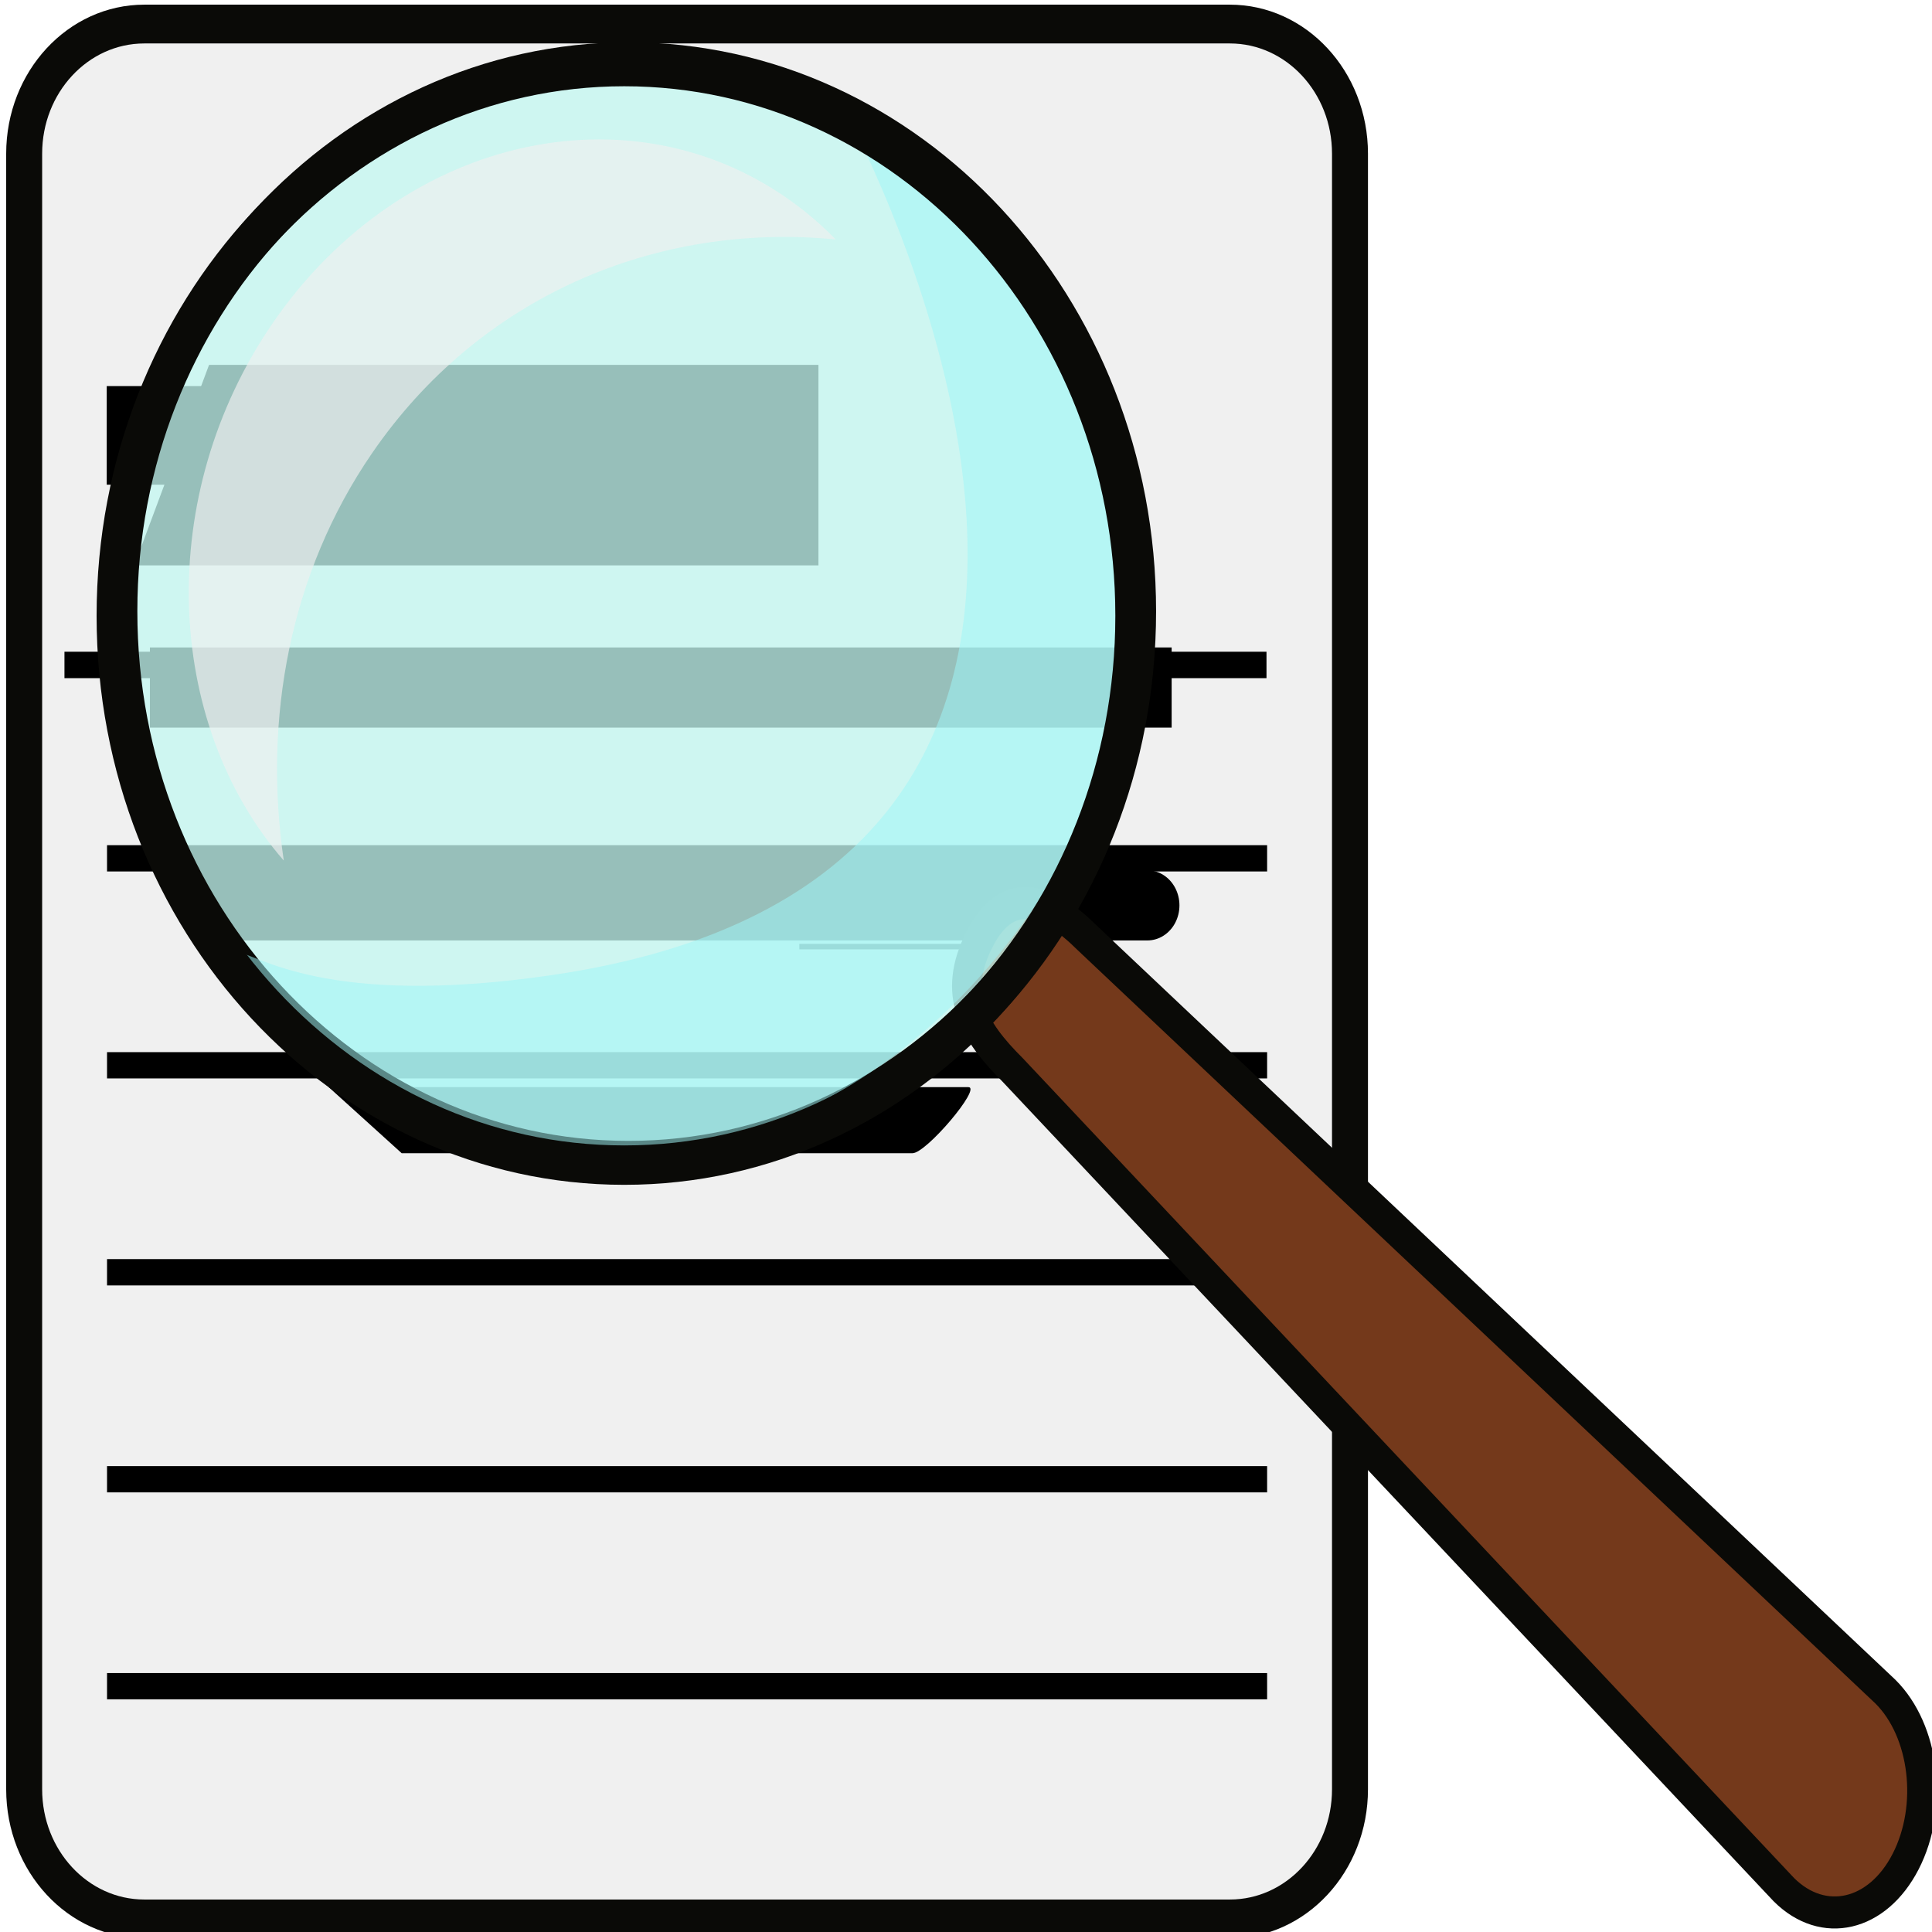
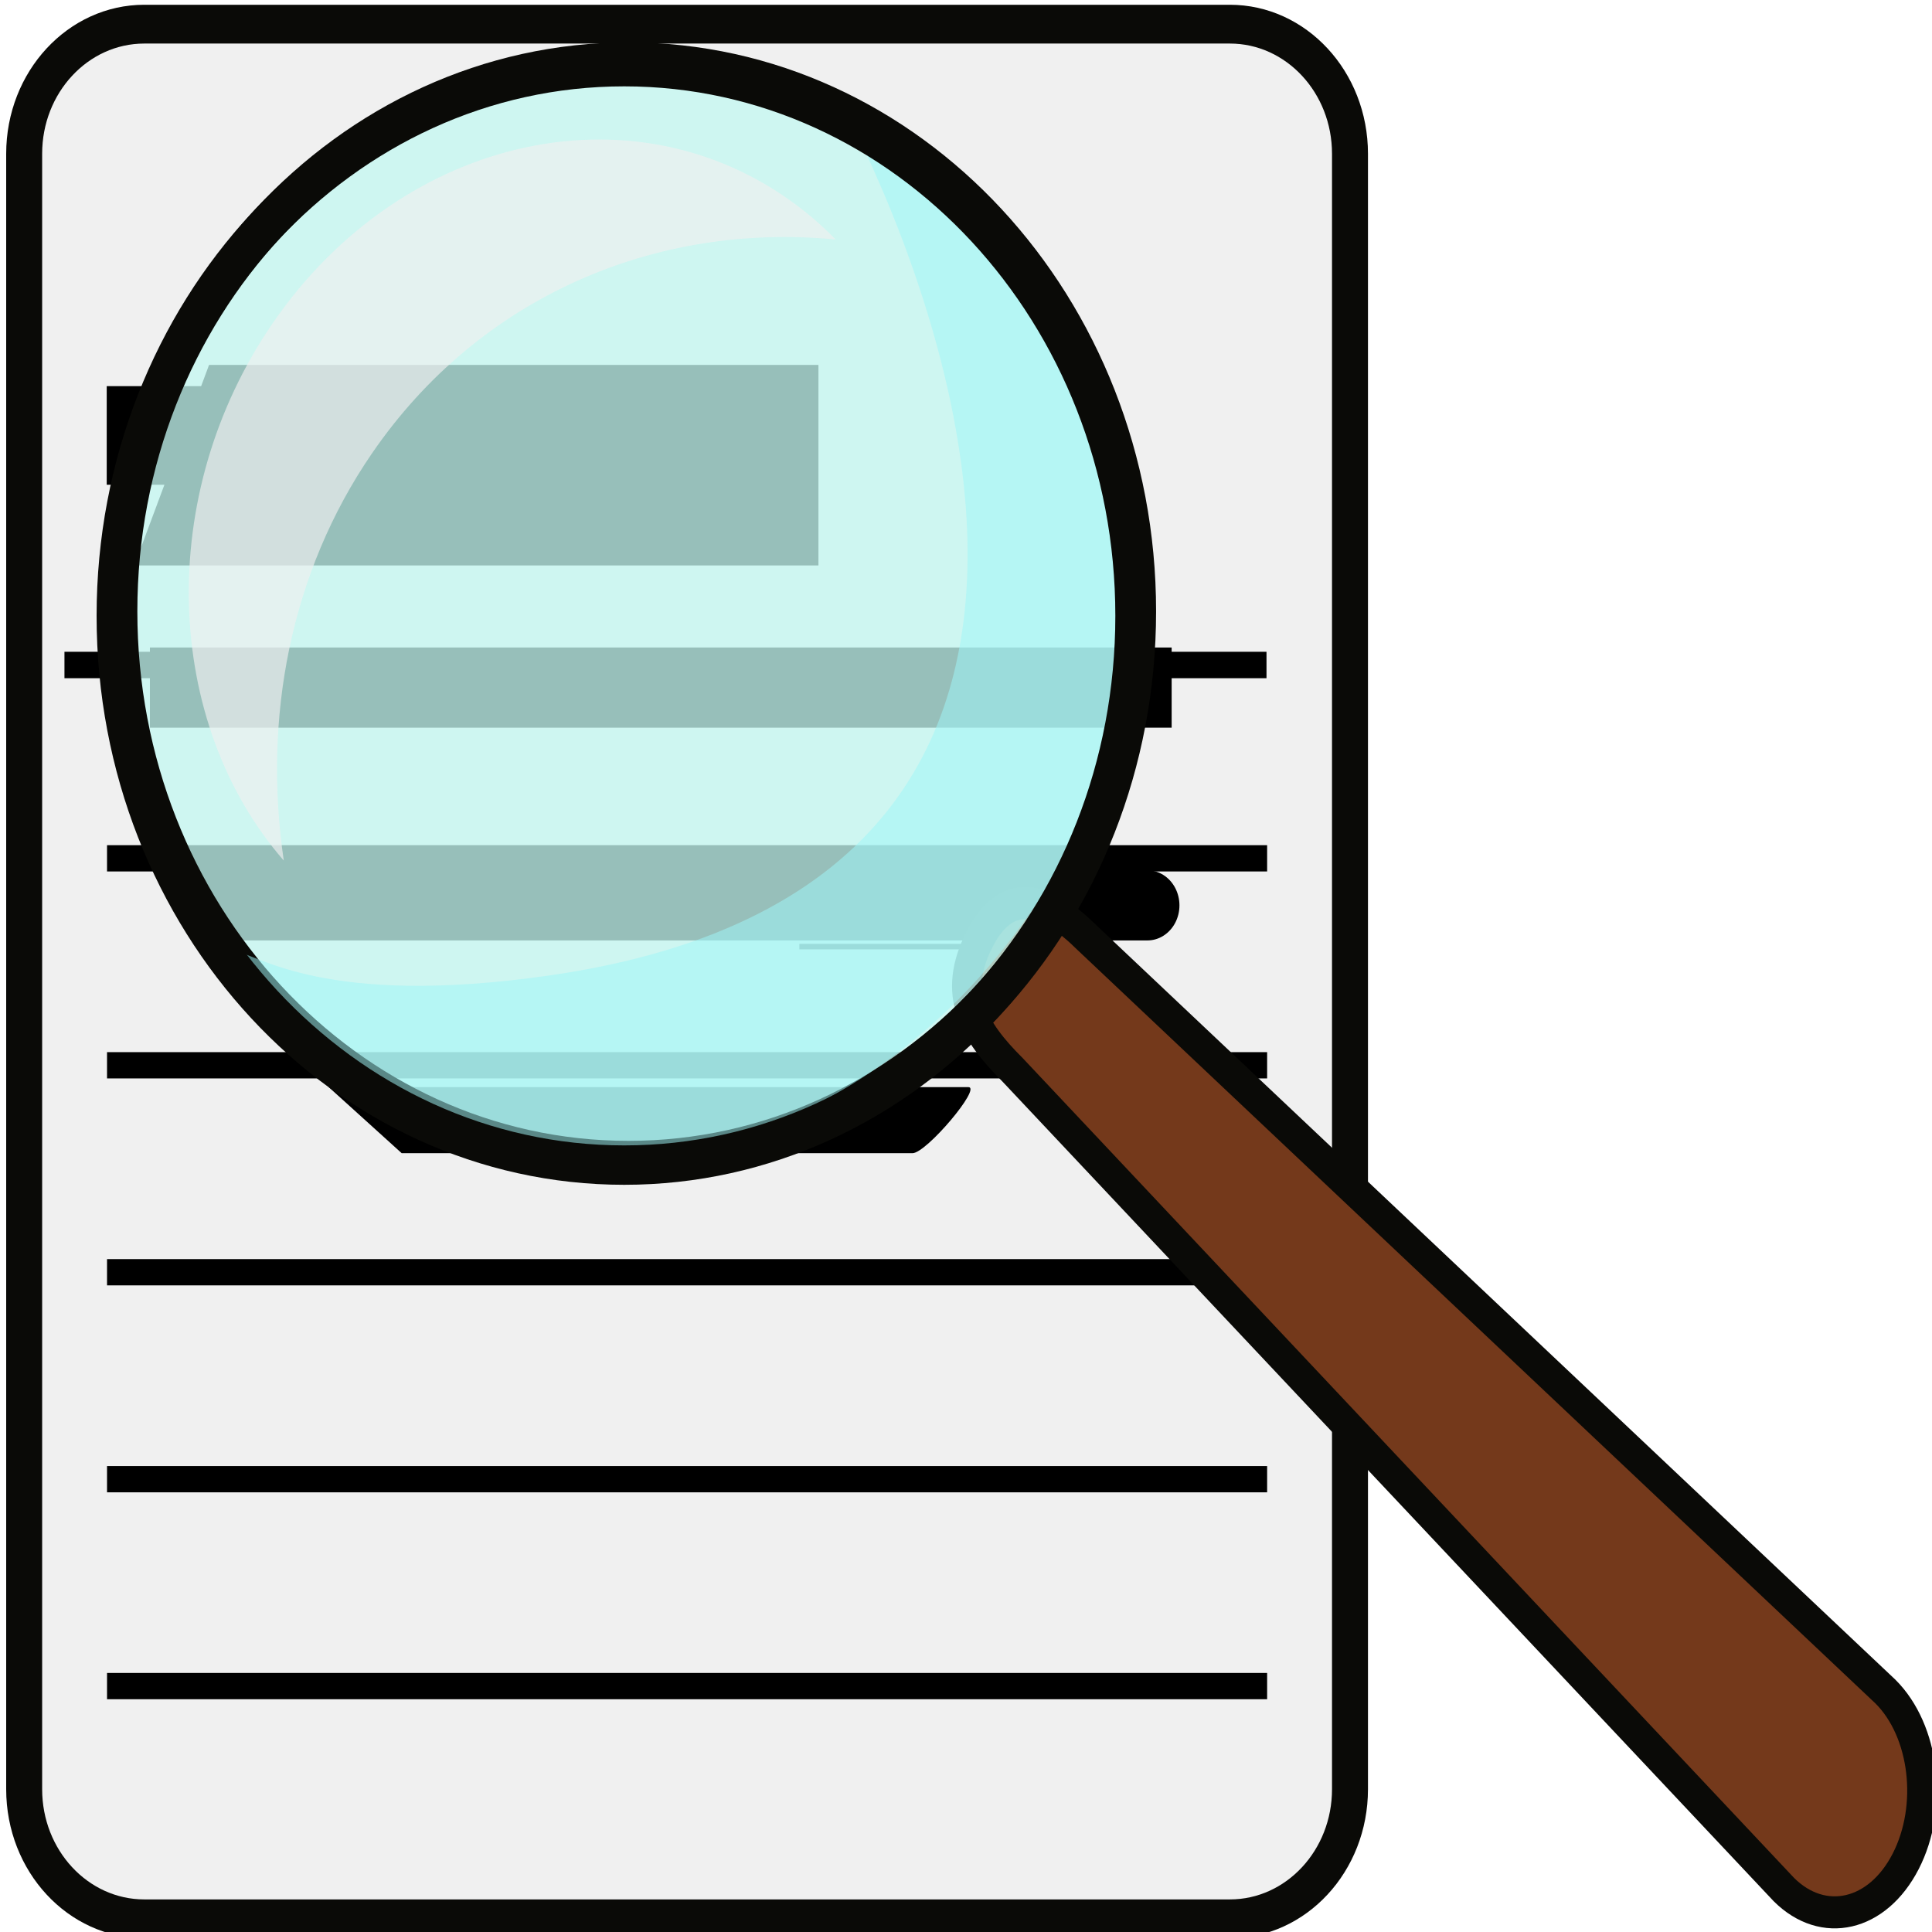
<svg xmlns="http://www.w3.org/2000/svg" xmlns:xlink="http://www.w3.org/1999/xlink" width="64px" height="64px" id="svg3123" version="1.1">
  <defs id="defs3125" />
  <g id="layer1">
-     <g transform="matrix(0.5000269,0,0,0.5000269,-118.1167,-240.305)" id="g3366">
+     <g transform="matrix(0.5000274,0,0,0.4999709,-118.1168,-240.2746)" id="g3366">
      <path style="fill:#f0f0f0;fill-opacity:0;fill-rule:evenodd;stroke:#000000;stroke-width:1.75px;stroke-linecap:butt;stroke-linejoin:miter;stroke-opacity:1" d="m 240.491,525.944 c 79.634,0 79.634,0 79.634,0" id="path2100" />
      <use x="0" y="0" xlink:href="#path2100" id="use2102" width="744.094" height="1052.362" />
      <use x="0" y="0" xlink:href="#use2102" id="use2104" width="744.094" height="1052.362" />
      <g transform="matrix(0.1921387,0,0,0.2072477,220.8319,432.2225)" id="g2319">
        <rect ry="41.429" y="241.042" x="88.424" height="605.714" width="457.143" id="rect2098" style="fill:#f0f0f0;fill-opacity:1;fill-rule:evenodd;stroke:#0a0a07;stroke-width:12.4;stroke-linecap:round;stroke-linejoin:miter;stroke-miterlimit:4;stroke-opacity:1;stroke-dasharray:none;stroke-dashoffset:0" rx="41.429" />
        <path id="path2129" d="m 116.889,372.53 c 220.749,0 220.749,0 220.749,0" style="fill:#f0f0f0;fill-opacity:0;fill-rule:evenodd;stroke:#000000;stroke-width:31.523px;stroke-linecap:butt;stroke-linejoin:miter;stroke-opacity:1" />
        <path id="path2143" d="m 116.995,640.043 c 400,0 400,0 400,0" style="fill:#f0f0f0;fill-opacity:0;fill-rule:evenodd;stroke:#000000;stroke-width:8.401px;stroke-linecap:butt;stroke-linejoin:miter;stroke-opacity:1" />
        <use transform="translate(115.2147,9.99999)" height="1052.362" width="744.094" id="use2147" xlink:href="#use2102" y="0" x="0" />
        <path id="path2313" d="m 116.995,507.725 c 400,0 400,0 400,0" style="fill:#f0f0f0;fill-opacity:0;fill-rule:evenodd;stroke:#000000;stroke-width:8.401px;stroke-linecap:butt;stroke-linejoin:miter;stroke-opacity:1" />
        <path id="path2311" d="m 116.995,573.884 c 400,0 400,0 400,0" style="fill:#f0f0f0;fill-opacity:0;fill-rule:evenodd;stroke:#000000;stroke-width:8.401px;stroke-linecap:butt;stroke-linejoin:miter;stroke-opacity:1" />
        <path id="path2315" d="m 116.995,706.203 c 400,0 400,0 400,0" style="fill:#f0f0f0;fill-opacity:0;fill-rule:evenodd;stroke:#000000;stroke-width:8.401px;stroke-linecap:butt;stroke-linejoin:miter;stroke-opacity:1" />
        <path id="path2317" d="m 116.995,772.362 c 400,0 400,0 400,0" style="fill:#f0f0f0;fill-opacity:0;fill-rule:evenodd;stroke:#000000;stroke-width:8.401px;stroke-linecap:butt;stroke-linejoin:miter;stroke-opacity:1" />
      </g>
      <use transform="translate(0,-1.307618)" x="0" y="0" xlink:href="#path2100" id="use2145" width="744.094" height="1052.362" />
      <g transform="matrix(0.1990845,0,0,0.2179363,217.0425,429.7112)" id="g4582">
        <path id="path2223" d="m 165.901,344.339 -24.861,60.96 c 128.054,1e-5 194.159,0 214.985,0 4.877,0 7.723,0 9.644,0 0.13,0 0.533,0 0.653,0 0.751,0 2.205,0 2.357,0 7.7e-4,0 10e-4,-60.96 0,-60.96 -0.151,0 -1.605,0 -2.357,0 -0.119,0 -0.523,0 -0.653,0 -1.921,0 -4.767,0 -9.644,0 -20.826,0 -62.07,10e-6 -190.124,0 z" style="fill:#000000;fill-opacity:1;fill-rule:evenodd;stroke:none" />
        <path id="path2227" d="m 146.219,430.246 0,24.371 c 400,0 297.048,0 340,0 l 0,-24.371 c -42.952,0 60,0 -340,0 z" style="fill:#000000;fill-opacity:1;fill-rule:evenodd;stroke:none" />
        <path id="path2980" d="m 161.714,508.648 c 400,0 307.143,0 307.143,0" style="fill:#f0f0f0;fill-opacity:0;fill-rule:evenodd;stroke:#000000;stroke-width:21.318;stroke-linecap:butt;stroke-linejoin:miter;stroke-miterlimit:4;stroke-opacity:1;stroke-dasharray:none" />
        <path id="path2982" d="m 205.719,563.902 24.286,20.085 c 161.347,0 150.827,0 169.987,0 4.59,0 23.161,-20.085 18.571,-20.085 -19.159,0 -51.496,0 -212.844,0 z" style="fill:#000000;fill-opacity:1;fill-rule:evenodd;stroke:none" />
      </g>
      <g transform="matrix(0.1952203,0,0,0.2105185,216.3677,430.275)" id="g3017">
        <path id="rect2035" d="m 434.151,534.492 c 9.546,-17.261 23.231,-12.63 36.588,-0.293 l 270.789,237.134 c 13.357,12.337 16.424,36.165 6.878,53.427 -9.546,17.261 -27.985,21.225 -41.341,8.888 L 445.307,575.639 c -13.357,-12.337 -20.703,-23.886 -11.157,-41.147 z" style="fill:#74391b;fill-opacity:1;fill-rule:evenodd;stroke:#0a0a07;stroke-width:10.083;stroke-linecap:round;stroke-linejoin:miter;stroke-miterlimit:4;stroke-opacity:1;stroke-dashoffset:0" />
        <g id="g3011">
          <path style="fill:#c4f7f1;fill-opacity:0.772;fill-rule:evenodd;stroke:#0a0a07;stroke-width:12.4;stroke-linecap:round;stroke-linejoin:miter;stroke-miterlimit:4;stroke-opacity:1;stroke-dasharray:none;stroke-dashoffset:0" id="path1306" d="m 582.857,582.362 c 0,95.466 -77.391,172.857 -172.857,172.857 -95.466,0 -172.857,-77.391 -172.857,-172.857 0,-95.466 77.391,-172.857 172.857,-172.857 95.466,0 172.857,77.391 172.857,172.857 z" transform="translate(-95.03801,-151.0122)" />
          <path style="fill:#a0f7f9;fill-opacity:0.532;fill-rule:evenodd;stroke:none" d="m 389.119,274.863 c 13.858,25.106 128.751,240.415 -100.97,271.083 -76.365,10.195 -98.736,-6.638 -107.83,-7.999 28.336,41.888 84.702,63.393 135.432,63.393 85.699,0 172.373,-85.901 172.373,-181.203 0,-69.545 -45.683,-117.931 -99.004,-145.274 z" id="path2038" />
          <path style="fill:none;stroke:#0a0a07;stroke-width:12.4;stroke-linecap:round;stroke-linejoin:miter;stroke-miterlimit:4;stroke-opacity:1;stroke-dasharray:none;stroke-dashoffset:0" id="path2077" d="m 582.857,582.362 c 0,95.466 -77.391,172.857 -172.857,172.857 -95.466,0 -172.857,-77.391 -172.857,-172.857 0,-95.466 77.391,-172.857 172.857,-172.857 95.466,0 172.857,77.391 172.857,172.857 z" transform="translate(-96.46651,-149.5837)" />
          <path style="fill:#f0f0f0;fill-opacity:0.661;fill-rule:evenodd;stroke:none" d="m 197.999,509.798 c -7.096,-44.627 2.12,-90.55 29.906,-128.134 36.675,-49.607 96.627,-72.817 157.397,-67.341 -3.294,-3.105 -6.786,-6.066 -10.505,-8.815 -55.167,-40.785 -136.083,-24.989 -180.618,35.25 -39.941,54.025 -36.981,125.439 3.82,169.04 z" id="path2079" />
        </g>
      </g>
    </g>
  </g>
</svg>
